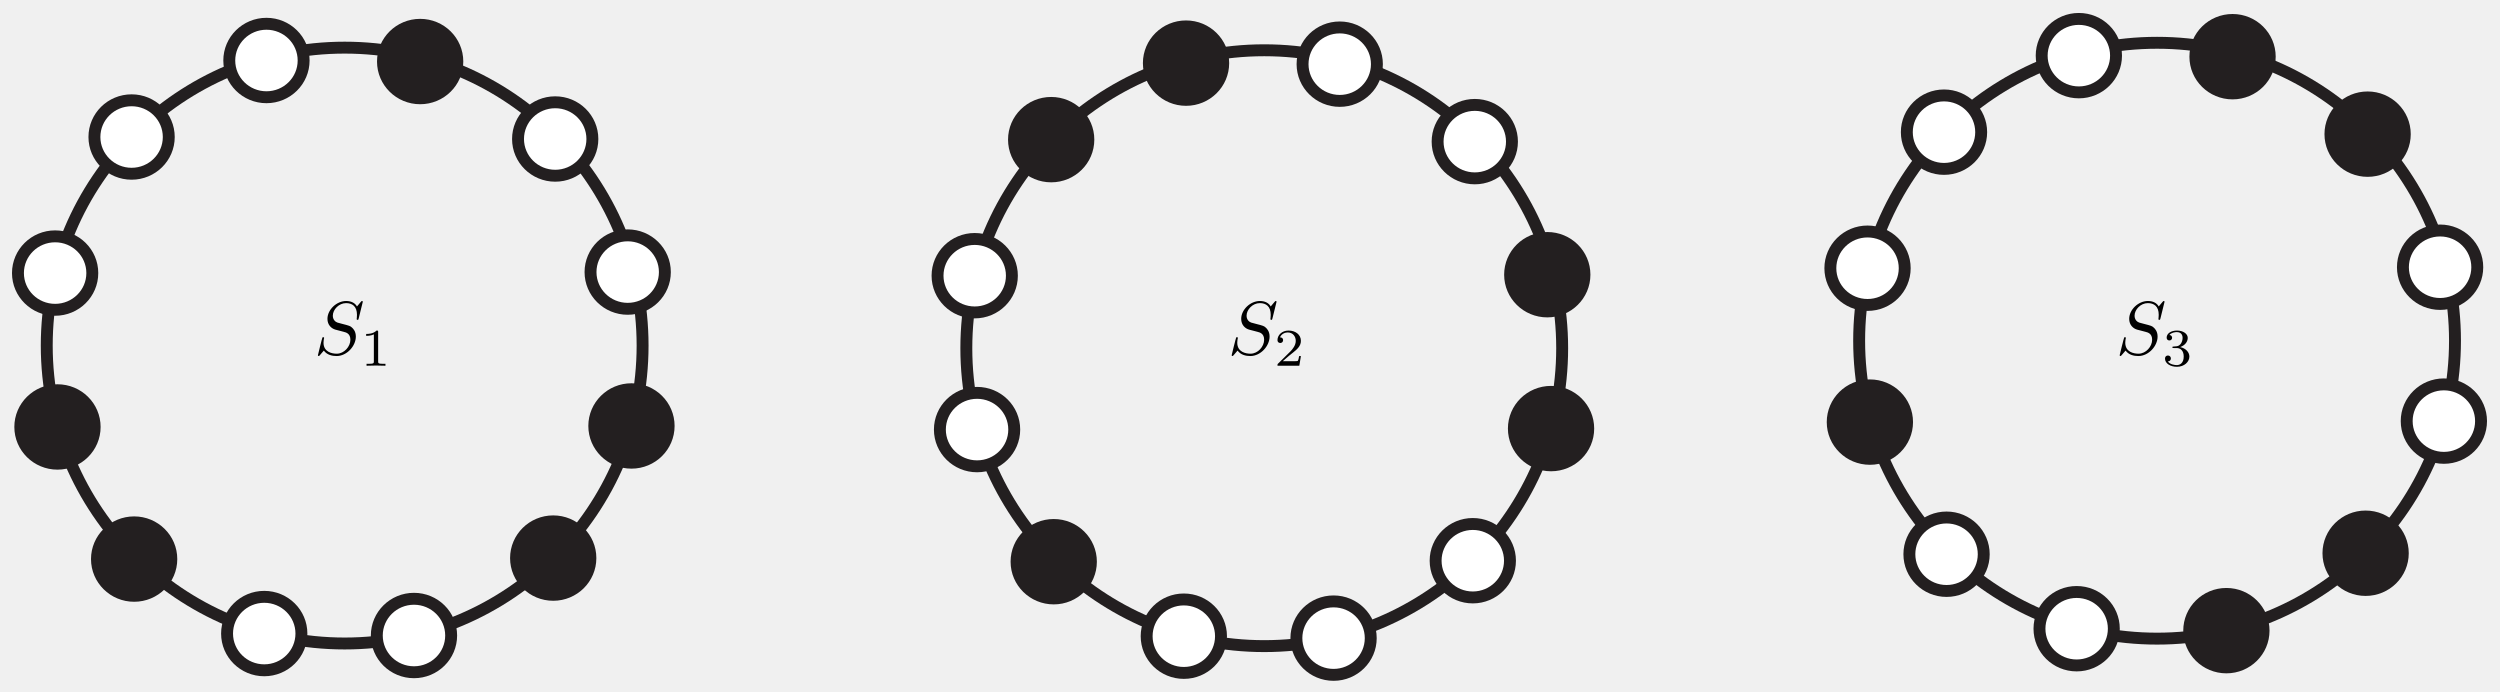
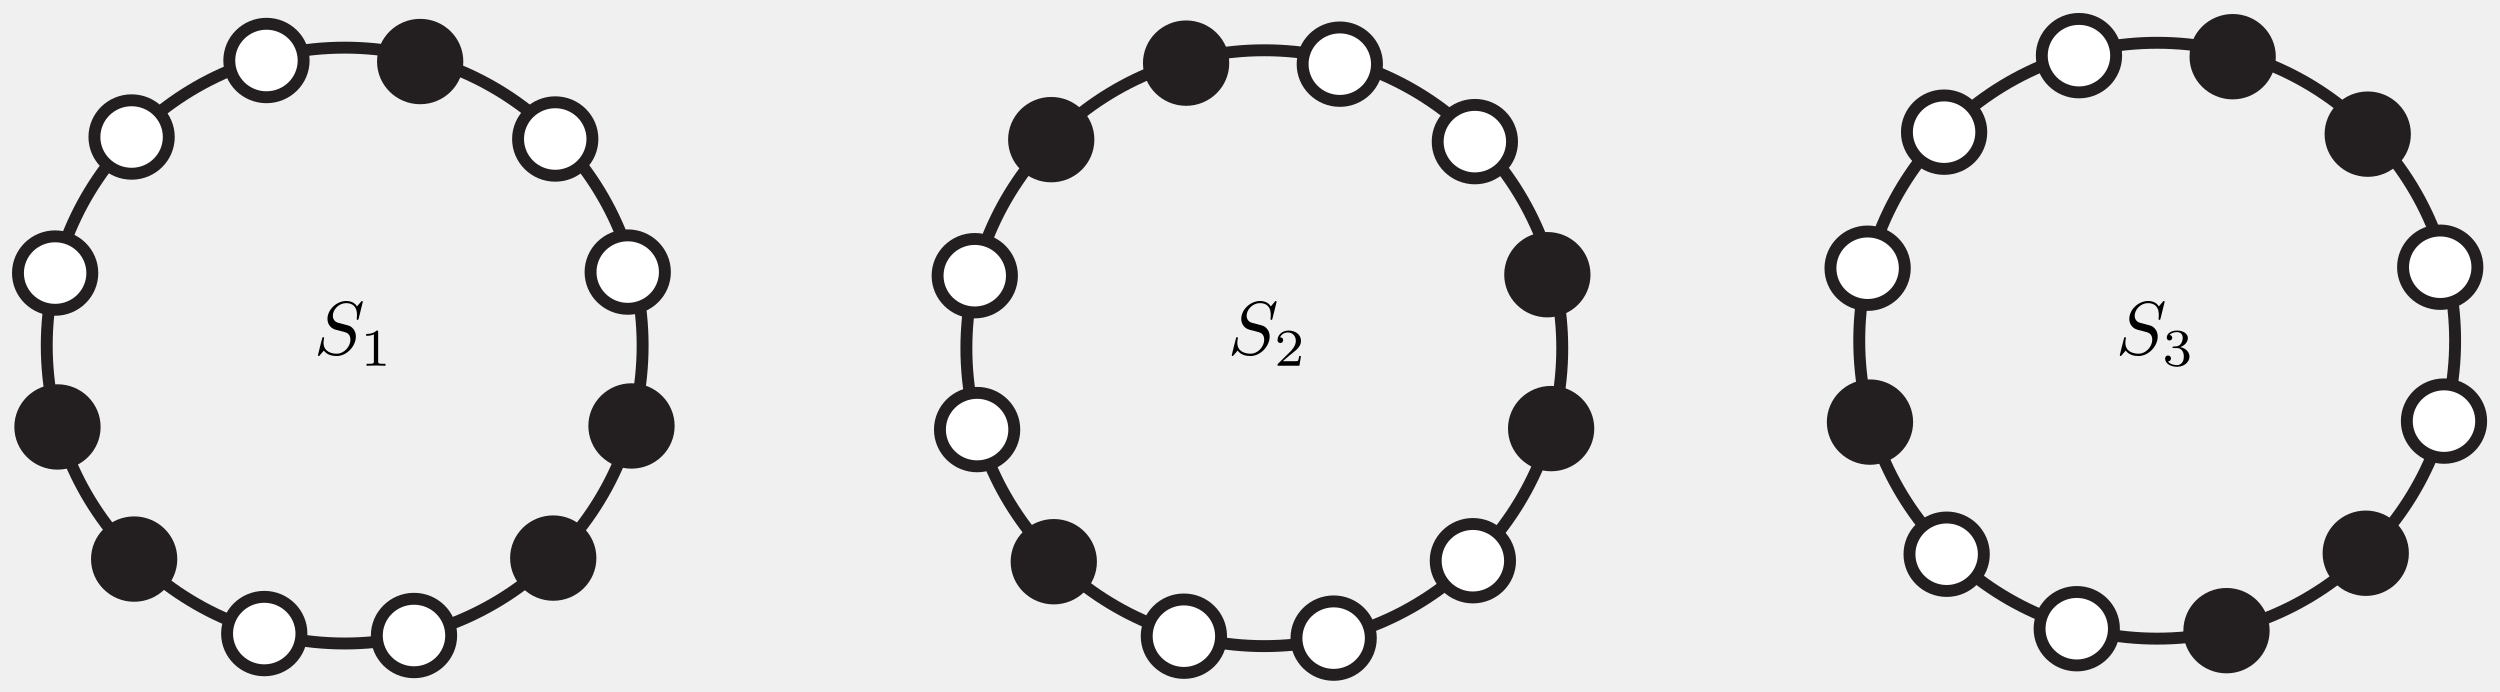
- <svg xmlns="http://www.w3.org/2000/svg" xmlns:xlink="http://www.w3.org/1999/xlink" version="1.1" width="329pt" height="91pt" viewBox="0 0 329 91">
+ <svg xmlns="http://www.w3.org/2000/svg" xmlns:xlink="http://www.w3.org/1999/xlink" version="1.1" width="329" height="91" viewBox="0 0 329 91">
  <defs>
    <clipPath id="clip_1">
-       <path transform="matrix(.78413,0,0,-.7841457,-6.102974,90.67111)" d="M0 0H432V115.2H0Z" />
+       <path transform="matrix(.7841692,0,0,-.7841457,-6.102829,90.67111)" d="M0 0H432V115.2H0Z" />
    </clipPath>
    <clipPath id="clip_2">
-       <path transform="matrix(.78413,0,0,-.7841457,-6.102974,90.67111)" d="M0 115.2H432V0H0Z" />
+       <path transform="matrix(.7841692,0,0,-.7841457,-6.102829,90.67111)" d="M0 115.2H432V0H0Z" />
    </clipPath>
    <path id="font_3_1" d="M.645 .695C.645 .698 .643 .705 .634 .705 .629 .705 .628 .704 .616 .69L.568 .633C.542 .68 .49 .705 .425 .705 .298 .705 .178 .59 .178 .469 .178 .388 .231 .342 .282 .327L.389 .299C.426 .29 .481 .275 .481 .193 .481 .103 .399 .009 .301 .009 .237 .009 .126 .031 .126 .155 .126 .179 .131 .203 .132 .209 .133 .213 .134 .214 .134 .216 .134 .226 .127 .227 .122 .227 .117 .227 .115 .226 .112 .223 .108 .219 .052-.009 .052-.012 .052-.018 .057-.022 .063-.022 .068-.022 .069-.021 .081-.007L.13 .05C.173-.008 .241-.022 .299-.022 .435-.022 .553 .111 .553 .235 .553 .304 .519 .338 .504 .352 .481 .375 .466 .379 .377 .402 .355 .408 .319 .418 .31 .42 .283 .429 .249 .458 .249 .511 .249 .592 .329 .677 .424 .677 .507 .677 .568 .634 .568 .522 .568 .49 .564 .472 .564 .466 .564 .465 .564 .456 .576 .456 .586 .456 .587 .459 .591 .476L.645 .695Z" />
    <path id="font_4_1" d="M.335 .636C.335 .663 .333 .664 .305 .664 .241 .601 .15 .6 .109 .6V.564C.133 .564 .199 .564 .254 .592V.082C.254 .049 .254 .036 .154 .036H.116V0C.134 .001 .257 .004 .294 .004 .325 .004 .451 .001 .473 0V.036H.435C.335 .036 .335 .049 .335 .082V.636Z" />
    <path id="font_4_2" d="M.505 .182H.471C.468 .16 .458 .101 .445 .091 .437 .085 .36 .085 .346 .085H.162C.267 .178 .302 .206 .362 .253 .436 .312 .505 .374 .505 .469 .505 .59 .399 .664 .271 .664 .147 .664 .063 .577 .063 .485 .063 .434 .106 .429 .116 .429 .14 .429 .169 .446 .169 .482 .169 .5 .162 .535 .11 .535 .141 .606 .209 .628 .256 .628 .356 .628 .408 .55 .408 .469 .408 .382 .346 .313 .314 .277L.073 .039C.063 .03 .063 .028 .063 0H.475L.505 .182Z" />
    <path id="font_4_3" d="M.273 .334C.351 .334 .407 .28 .407 .173 .407 .049 .335 .012 .277 .012 .237 .012 .149 .023 .107 .082 .154 .084 .165 .117 .165 .138 .165 .17 .141 .193 .11 .193 .082 .193 .054 .176 .054 .135 .054 .041 .158-.02 .279-.02 .418-.02 .514 .073 .514 .173 .514 .251 .45 .329 .34 .352 .445 .39 .483 .465 .483 .526 .483 .605 .392 .664 .281 .664 .17 .664 .085 .61 .085 .53 .085 .496 .107 .477 .137 .477 .168 .477 .188 .5 .188 .528 .188 .557 .168 .578 .137 .58 .172 .624 .241 .635 .278 .635 .323 .635 .386 .613 .386 .526 .386 .484 .372 .438 .346 .407 .313 .369 .285 .367 .235 .364 .21 .362 .208 .362 .203 .361 .201 .361 .193 .359 .193 .348 .193 .334 .202 .334 .219 .334H.273Z" />
  </defs>
  <g clip-path="url(#clip_1)">
-     <g id="layer_1" data-name="Edges">
-       <g id="layer_2" data-name="Vertices">
+     <g>
+       <g>
        <g clip-path="url(#clip_2)">
-           <path transform="matrix(.78413,0,0,-.7841457,84.56472,45.47664)" stroke-width="2" stroke-linecap="butt" stroke-miterlimit="4" stroke-linejoin="miter" fill="none" stroke="#231f20" d="M0 0C0-27.615-22.387-50-50-50-77.615-50-100-27.615-100 0-100 27.614-77.615 50-50 50-22.387 50 0 27.614 0 0Z" />
-           <path transform="matrix(.78413,0,0,-.7841457,59.37228,83.63294)" d="M0 0C0 3.404-2.793 6.164-6.238 6.164-9.686 6.164-12.479 3.404-12.479 0-12.479-3.402-9.686-6.164-6.238-6.164-2.793-6.164 0-3.402 0 0" fill="#ffffff" />
-           <path transform="matrix(.78413,0,0,-.7841457,59.37228,83.63294)" stroke-width="2" stroke-linecap="butt" stroke-miterlimit="4" stroke-linejoin="miter" fill="none" stroke="#231f20" d="M0 0C0 3.404-2.793 6.164-6.238 6.164-9.686 6.164-12.479 3.404-12.479 0-12.479-3.402-9.686-6.164-6.238-6.164-2.793-6.164 0-3.402 0 0Z" />
-           <path transform="matrix(.78413,0,0,-.7841457,77.69598,73.44438)" d="M0 0C0 3.404-2.793 6.164-6.238 6.164-9.686 6.164-12.479 3.404-12.479 0-12.479-3.402-9.686-6.164-6.238-6.164-2.793-6.164 0-3.402 0 0" fill="#231f20" />
-           <path transform="matrix(.78413,0,0,-.7841457,77.69598,73.44438)" stroke-width="2" stroke-linecap="butt" stroke-miterlimit="4" stroke-linejoin="miter" fill="none" stroke="#231f20" d="M0 0C0 3.404-2.793 6.164-6.238 6.164-9.686 6.164-12.479 3.404-12.479 0-12.479-3.402-9.686-6.164-6.238-6.164-2.793-6.164 0-3.402 0 0Z" />
-           <path transform="matrix(.78413,0,0,-.7841457,87.99302,56.0561)" d="M0 0C0 3.404-2.793 6.164-6.238 6.164-9.686 6.164-12.479 3.404-12.479 0-12.479-3.403-9.686-6.165-6.238-6.165-2.793-6.165 0-3.403 0 0" fill="#231f20" />
-           <path transform="matrix(.78413,0,0,-.7841457,87.99302,56.0561)" stroke-width="2" stroke-linecap="butt" stroke-miterlimit="4" stroke-linejoin="miter" fill="none" stroke="#231f20" d="M0 0C0 3.404-2.793 6.164-6.238 6.164-9.686 6.164-12.479 3.404-12.479 0-12.479-3.403-9.686-6.165-6.238-6.165-2.793-6.165 0-3.403 0 0Z" />
-           <path transform="matrix(.78413,0,0,-.7841457,87.49761,35.80578)" d="M0 0C0 3.404-2.793 6.164-6.238 6.164-9.686 6.164-12.479 3.404-12.479 0-12.479-3.402-9.686-6.164-6.238-6.164-2.793-6.164 0-3.402 0 0" fill="#ffffff" />
-           <path transform="matrix(.78413,0,0,-.7841457,87.49761,35.80578)" stroke-width="2" stroke-linecap="butt" stroke-miterlimit="4" stroke-linejoin="miter" fill="none" stroke="#231f20" d="M0 0C0 3.404-2.793 6.164-6.238 6.164-9.686 6.164-12.479 3.404-12.479 0-12.479-3.402-9.686-6.164-6.238-6.164-2.793-6.164 0-3.402 0 0Z" />
-           <path transform="matrix(.78413,0,0,-.7841457,77.9578,18.29305)" d="M0 0C0 3.404-2.793 6.164-6.238 6.164-9.686 6.164-12.479 3.404-12.479 0-12.479-3.402-9.686-6.164-6.238-6.164-2.793-6.164 0-3.402 0 0" fill="#ffffff" />
-           <path transform="matrix(.78413,0,0,-.7841457,77.9578,18.29305)" stroke-width="2" stroke-linecap="butt" stroke-miterlimit="4" stroke-linejoin="miter" fill="none" stroke="#231f20" d="M0 0C0 3.404-2.793 6.164-6.238 6.164-9.686 6.164-12.479 3.404-12.479 0-12.479-3.402-9.686-6.164-6.238-6.164-2.793-6.164 0-3.402 0 0Z" />
-           <path transform="matrix(.78413,0,0,-.7841457,22.21031,18.03155)" d="M0 0C0 3.404-2.793 6.164-6.238 6.164-9.686 6.164-12.479 3.404-12.479 0-12.479-3.402-9.686-6.164-6.238-6.164-2.793-6.164 0-3.402 0 0" fill="#ffffff" />
-           <path transform="matrix(.78413,0,0,-.7841457,22.21031,18.03155)" stroke-width="2" stroke-linecap="butt" stroke-miterlimit="4" stroke-linejoin="miter" fill="none" stroke="#231f20" d="M0 0C0 3.404-2.793 6.164-6.238 6.164-9.686 6.164-12.479 3.404-12.479 0-12.479-3.402-9.686-6.164-6.238-6.164-2.793-6.164 0-3.402 0 0Z" />
-           <path transform="matrix(.78413,0,0,-.7841457,39.95737,7.962097)" d="M0 0C0 3.404-2.793 6.164-6.238 6.164-9.686 6.164-12.479 3.404-12.479 0-12.479-3.403-9.686-6.165-6.238-6.165-2.793-6.165 0-3.403 0 0" fill="#ffffff" />
-           <path transform="matrix(.78413,0,0,-.7841457,39.95737,7.962097)" stroke-width="2" stroke-linecap="butt" stroke-miterlimit="4" stroke-linejoin="miter" fill="none" stroke="#231f20" d="M0 0C0 3.404-2.793 6.164-6.238 6.164-9.686 6.164-12.479 3.404-12.479 0-12.479-3.403-9.686-6.165-6.238-6.165-2.793-6.165 0-3.403 0 0Z" />
-           <path transform="matrix(.78413,0,0,-.7841457,12.14757,35.93633)" d="M0 0C0 3.404-2.793 6.164-6.238 6.164-9.686 6.164-12.479 3.404-12.479 0-12.479-3.402-9.686-6.164-6.238-6.164-2.793-6.164 0-3.402 0 0" fill="#ffffff" />
-           <path transform="matrix(.78413,0,0,-.7841457,12.14757,35.93633)" stroke-width="2" stroke-linecap="butt" stroke-miterlimit="4" stroke-linejoin="miter" fill="none" stroke="#231f20" d="M0 0C0 3.404-2.793 6.164-6.238 6.164-9.686 6.164-12.479 3.404-12.479 0-12.479-3.402-9.686-6.164-6.238-6.164-2.793-6.164 0-3.402 0 0Z" />
-           <path transform="matrix(.78413,0,0,-.7841457,22.54568,73.57533)" d="M0 0C0 3.404-2.793 6.164-6.238 6.164-9.686 6.164-12.479 3.404-12.479 0-12.479-3.402-9.686-6.164-6.238-6.164-2.793-6.164 0-3.402 0 0" fill="#231f20" />
-           <path transform="matrix(.78413,0,0,-.7841457,22.54568,73.57533)" stroke-width="2" stroke-linecap="butt" stroke-miterlimit="4" stroke-linejoin="miter" fill="none" stroke="#231f20" d="M0 0C0 3.404-2.793 6.164-6.238 6.164-9.686 6.164-12.479 3.404-12.479 0-12.479-3.402-9.686-6.164-6.238-6.164-2.793-6.164 0-3.402 0 0Z" />
-           <path transform="matrix(.78413,0,0,-.7841457,12.45621,56.18784)" d="M0 0C0 3.404-2.793 6.164-6.238 6.164-9.686 6.164-12.479 3.404-12.479 0-12.479-3.402-9.686-6.164-6.238-6.164-2.793-6.164 0-3.402 0 0" fill="#231f20" />
-           <path transform="matrix(.78413,0,0,-.7841457,12.45621,56.18784)" stroke-width="2" stroke-linecap="butt" stroke-miterlimit="4" stroke-linejoin="miter" fill="none" stroke="#231f20" d="M0 0C0 3.404-2.793 6.164-6.238 6.164-9.686 6.164-12.479 3.404-12.479 0-12.479-3.402-9.686-6.164-6.238-6.164-2.793-6.164 0-3.402 0 0Z" />
-           <path transform="matrix(.78413,0,0,-.7841457,60.18471,8.098846)" d="M0 0C0 3.404-2.793 6.164-6.238 6.164-9.686 6.164-12.479 3.404-12.479 0-12.479-3.402-9.686-6.164-6.238-6.164-2.793-6.164 0-3.402 0 0" fill="#231f20" />
-           <path transform="matrix(.78413,0,0,-.7841457,60.18471,8.098846)" stroke-width="2" stroke-linecap="butt" stroke-miterlimit="4" stroke-linejoin="miter" fill="none" stroke="#231f20" d="M0 0C0 3.404-2.793 6.164-6.238 6.164-9.686 6.164-12.479 3.404-12.479 0-12.479-3.402-9.686-6.164-6.238-6.164-2.793-6.164 0-3.402 0 0Z" />
-           <path transform="matrix(.78413,0,0,-.7841457,39.66638,83.37715)" d="M0 0C0 3.404-2.793 6.164-6.238 6.164-9.686 6.164-12.479 3.404-12.479 0-12.479-3.402-9.686-6.164-6.238-6.164-2.793-6.164 0-3.402 0 0" fill="#ffffff" />
-           <path transform="matrix(.78413,0,0,-.7841457,39.66638,83.37715)" stroke-width="2" stroke-linecap="butt" stroke-miterlimit="4" stroke-linejoin="miter" fill="none" stroke="#231f20" d="M0 0C0 3.404-2.793 6.164-6.238 6.164-9.686 6.164-12.479 3.404-12.479 0-12.479-3.402-9.686-6.164-6.238-6.164-2.793-6.164 0-3.402 0 0Z" />
-           <path transform="matrix(.78413,0,0,-.7841457,205.5814,45.82206)" stroke-width="2" stroke-linecap="butt" stroke-miterlimit="4" stroke-linejoin="miter" fill="none" stroke="#231f20" d="M0 0C0-27.615-22.387-50-50-50-77.614-50-99.999-27.615-99.999 0-99.999 27.614-77.614 50-50 50-22.387 50 0 27.614 0 0Z" />
-           <path transform="matrix(.78413,0,0,-.7841457,180.3898,83.97827)" d="M0 0C0 3.404-2.793 6.164-6.238 6.164-9.686 6.164-12.479 3.404-12.479 0-12.479-3.402-9.686-6.164-6.238-6.164-2.793-6.164 0-3.402 0 0" fill="#ffffff" />
-           <path transform="matrix(.78413,0,0,-.7841457,180.3898,83.97827)" stroke-width="2" stroke-linecap="butt" stroke-miterlimit="4" stroke-linejoin="miter" fill="none" stroke="#231f20" d="M0 0C0 3.404-2.793 6.164-6.238 6.164-9.686 6.164-12.479 3.404-12.479 0-12.479-3.402-9.686-6.164-6.238-6.164-2.793-6.164 0-3.402 0 0Z" />
-           <path transform="matrix(.78413,0,0,-.7841457,198.7127,73.78979)" d="M0 0C0 3.404-2.793 6.164-6.238 6.164-9.686 6.164-12.479 3.404-12.479 0-12.479-3.402-9.686-6.164-6.238-6.164-2.793-6.164 0-3.402 0 0" fill="#ffffff" />
-           <path transform="matrix(.78413,0,0,-.7841457,198.7127,73.78979)" stroke-width="2" stroke-linecap="butt" stroke-miterlimit="4" stroke-linejoin="miter" fill="none" stroke="#231f20" d="M0 0C0 3.404-2.793 6.164-6.238 6.164-9.686 6.164-12.479 3.404-12.479 0-12.479-3.402-9.686-6.164-6.238-6.164-2.793-6.164 0-3.402 0 0Z" />
-           <path transform="matrix(.78413,0,0,-.7841457,209.0106,56.40152)" d="M0 0C0 3.404-2.793 6.164-6.238 6.164-9.686 6.164-12.479 3.404-12.479 0-12.479-3.403-9.686-6.165-6.238-6.165-2.793-6.165 0-3.403 0 0" fill="#231f20" />
-           <path transform="matrix(.78413,0,0,-.7841457,209.0106,56.40152)" stroke-width="2" stroke-linecap="butt" stroke-miterlimit="4" stroke-linejoin="miter" fill="none" stroke="#231f20" d="M0 0C0 3.404-2.793 6.164-6.238 6.164-9.686 6.164-12.479 3.404-12.479 0-12.479-3.403-9.686-6.165-6.238-6.165-2.793-6.165 0-3.403 0 0Z" />
-           <path transform="matrix(.78413,0,0,-.7841457,208.5144,36.15119)" d="M0 0C0 3.404-2.793 6.164-6.238 6.164-9.686 6.164-12.479 3.404-12.479 0-12.479-3.402-9.686-6.164-6.238-6.164-2.793-6.164 0-3.402 0 0" fill="#231f20" />
-           <path transform="matrix(.78413,0,0,-.7841457,208.5144,36.15119)" stroke-width="2" stroke-linecap="butt" stroke-miterlimit="4" stroke-linejoin="miter" fill="none" stroke="#231f20" d="M0 0C0 3.404-2.793 6.164-6.238 6.164-9.686 6.164-12.479 3.404-12.479 0-12.479-3.402-9.686-6.164-6.238-6.164-2.793-6.164 0-3.402 0 0Z" />
-           <path transform="matrix(.78413,0,0,-.7841457,198.9746,18.63847)" d="M0 0C0 3.404-2.793 6.164-6.238 6.164-9.686 6.164-12.479 3.404-12.479 0-12.479-3.402-9.686-6.164-6.238-6.164-2.793-6.164 0-3.402 0 0" fill="#ffffff" />
-           <path transform="matrix(.78413,0,0,-.7841457,198.9746,18.63847)" stroke-width="2" stroke-linecap="butt" stroke-miterlimit="4" stroke-linejoin="miter" fill="none" stroke="#231f20" d="M0 0C0 3.404-2.793 6.164-6.238 6.164-9.686 6.164-12.479 3.404-12.479 0-12.479-3.402-9.686-6.164-6.238-6.164-2.793-6.164 0-3.402 0 0Z" />
-           <path transform="matrix(.78413,0,0,-.7841457,143.2278,18.37696)" d="M0 0C0 3.404-2.793 6.164-6.238 6.164-9.686 6.164-12.479 3.404-12.479 0-12.479-3.402-9.686-6.164-6.238-6.164-2.793-6.164 0-3.402 0 0" fill="#231f20" />
-           <path transform="matrix(.78413,0,0,-.7841457,143.2278,18.37696)" stroke-width="2" stroke-linecap="butt" stroke-miterlimit="4" stroke-linejoin="miter" fill="none" stroke="#231f20" d="M0 0C0 3.404-2.793 6.164-6.238 6.164-9.686 6.164-12.479 3.404-12.479 0-12.479-3.402-9.686-6.164-6.238-6.164-2.793-6.164 0-3.402 0 0Z" />
-           <path transform="matrix(.78413,0,0,-.7841457,160.9753,8.30751)" d="M0 0C0 3.404-2.793 6.164-6.239 6.164-9.686 6.164-12.479 3.404-12.479 0-12.479-3.403-9.686-6.165-6.239-6.165-2.793-6.165 0-3.403 0 0" fill="#231f20" />
-           <path transform="matrix(.78413,0,0,-.7841457,160.9753,8.30751)" stroke-width="2" stroke-linecap="butt" stroke-miterlimit="4" stroke-linejoin="miter" fill="none" stroke="#231f20" d="M0 0C0 3.404-2.793 6.164-6.239 6.164-9.686 6.164-12.479 3.404-12.479 0-12.479-3.403-9.686-6.165-6.239-6.165-2.793-6.165 0-3.403 0 0Z" />
-           <path transform="matrix(.78413,0,0,-.7841457,133.1651,36.28175)" d="M0 0C0 3.404-2.793 6.164-6.238 6.164-9.686 6.164-12.479 3.404-12.479 0-12.479-3.402-9.686-6.164-6.238-6.164-2.793-6.164 0-3.402 0 0" fill="#ffffff" />
-           <path transform="matrix(.78413,0,0,-.7841457,133.1651,36.28175)" stroke-width="2" stroke-linecap="butt" stroke-miterlimit="4" stroke-linejoin="miter" fill="none" stroke="#231f20" d="M0 0C0 3.404-2.793 6.164-6.238 6.164-9.686 6.164-12.479 3.404-12.479 0-12.479-3.402-9.686-6.164-6.238-6.164-2.793-6.164 0-3.402 0 0Z" />
-           <path transform="matrix(.78413,0,0,-.7841457,143.5632,73.92075)" d="M0 0C0 3.404-2.793 6.164-6.238 6.164-9.686 6.164-12.479 3.404-12.479 0-12.479-3.402-9.686-6.164-6.238-6.164-2.793-6.164 0-3.402 0 0" fill="#231f20" />
-           <path transform="matrix(.78413,0,0,-.7841457,143.5632,73.92075)" stroke-width="2" stroke-linecap="butt" stroke-miterlimit="4" stroke-linejoin="miter" fill="none" stroke="#231f20" d="M0 0C0 3.404-2.793 6.164-6.238 6.164-9.686 6.164-12.479 3.404-12.479 0-12.479-3.402-9.686-6.164-6.238-6.164-2.793-6.164 0-3.402 0 0Z" />
-           <path transform="matrix(.78413,0,0,-.7841457,133.4737,56.53318)" d="M0 0C0 3.404-2.793 6.164-6.238 6.164-9.686 6.164-12.479 3.404-12.479 0-12.479-3.402-9.686-6.164-6.238-6.164-2.793-6.164 0-3.402 0 0" fill="#ffffff" />
-           <path transform="matrix(.78413,0,0,-.7841457,133.4737,56.53318)" stroke-width="2" stroke-linecap="butt" stroke-miterlimit="4" stroke-linejoin="miter" fill="none" stroke="#231f20" d="M0 0C0 3.404-2.793 6.164-6.238 6.164-9.686 6.164-12.479 3.404-12.479 0-12.479-3.402-9.686-6.164-6.238-6.164-2.793-6.164 0-3.402 0 0Z" />
-           <path transform="matrix(.78413,0,0,-.7841457,181.2014,8.444183)" d="M0 0C0 3.404-2.793 6.164-6.238 6.164-9.686 6.164-12.479 3.404-12.479 0-12.479-3.402-9.686-6.164-6.238-6.164-2.793-6.164 0-3.402 0 0" fill="#ffffff" />
-           <path transform="matrix(.78413,0,0,-.7841457,181.2014,8.444183)" stroke-width="2" stroke-linecap="butt" stroke-miterlimit="4" stroke-linejoin="miter" fill="none" stroke="#231f20" d="M0 0C0 3.404-2.793 6.164-6.238 6.164-9.686 6.164-12.479 3.404-12.479 0-12.479-3.402-9.686-6.164-6.238-6.164-2.793-6.164 0-3.402 0 0Z" />
-           <path transform="matrix(.78413,0,0,-.7841457,160.6843,83.72257)" d="M0 0C0 3.404-2.793 6.164-6.239 6.164-9.686 6.164-12.479 3.404-12.479 0-12.479-3.402-9.686-6.164-6.239-6.164-2.793-6.164 0-3.402 0 0" fill="#ffffff" />
-           <path transform="matrix(.78413,0,0,-.7841457,160.6843,83.72257)" stroke-width="2" stroke-linecap="butt" stroke-miterlimit="4" stroke-linejoin="miter" fill="none" stroke="#231f20" d="M0 0C0 3.404-2.793 6.164-6.239 6.164-9.686 6.164-12.479 3.404-12.479 0-12.479-3.402-9.686-6.164-6.239-6.164-2.793-6.164 0-3.402 0 0Z" />
-           <path transform="matrix(.78413,0,0,-.7841457,323.0769,44.83804)" stroke-width="2" stroke-linecap="butt" stroke-miterlimit="4" stroke-linejoin="miter" fill="none" stroke="#231f20" d="M0 0C0-27.615-22.387-50-50-50-77.615-50-100-27.615-100 0-100 27.614-77.615 50-50 50-22.387 50 0 27.614 0 0Z" />
-           <path transform="matrix(.78413,0,0,-.7841457,297.8853,82.99432)" d="M0 0C0 3.404-2.793 6.164-6.238 6.164-9.686 6.164-12.479 3.404-12.479 0-12.479-3.402-9.686-6.164-6.238-6.164-2.793-6.164 0-3.402 0 0" fill="#231f20" />
-           <path transform="matrix(.78413,0,0,-.7841457,297.8853,82.99432)" stroke-width="2" stroke-linecap="butt" stroke-miterlimit="4" stroke-linejoin="miter" fill="none" stroke="#231f20" d="M0 0C0 3.404-2.793 6.164-6.238 6.164-9.686 6.164-12.479 3.404-12.479 0-12.479-3.402-9.686-6.164-6.238-6.164-2.793-6.164 0-3.402 0 0Z" />
-           <path transform="matrix(.78413,0,0,-.7841457,316.2082,72.80576)" d="M0 0C0 3.404-2.793 6.164-6.238 6.164-9.686 6.164-12.479 3.404-12.479 0-12.479-3.402-9.686-6.164-6.238-6.164-2.793-6.164 0-3.402 0 0" fill="#231f20" />
-           <path transform="matrix(.78413,0,0,-.7841457,316.2082,72.80576)" stroke-width="2" stroke-linecap="butt" stroke-miterlimit="4" stroke-linejoin="miter" fill="none" stroke="#231f20" d="M0 0C0 3.404-2.793 6.164-6.238 6.164-9.686 6.164-12.479 3.404-12.479 0-12.479-3.402-9.686-6.164-6.238-6.164-2.793-6.164 0-3.402 0 0Z" />
-           <path transform="matrix(.78413,0,0,-.7841457,326.506,55.41749)" d="M0 0C0 3.404-2.793 6.164-6.238 6.164-9.686 6.164-12.479 3.404-12.479 0-12.479-3.403-9.686-6.165-6.238-6.165-2.793-6.165 0-3.403 0 0" fill="#ffffff" />
-           <path transform="matrix(.78413,0,0,-.7841457,326.506,55.41749)" stroke-width="2" stroke-linecap="butt" stroke-miterlimit="4" stroke-linejoin="miter" fill="none" stroke="#231f20" d="M0 0C0 3.404-2.793 6.164-6.238 6.164-9.686 6.164-12.479 3.404-12.479 0-12.479-3.403-9.686-6.165-6.238-6.165-2.793-6.165 0-3.403 0 0Z" />
-           <path transform="matrix(.78413,0,0,-.7841457,326.0098,35.16717)" d="M0 0C0 3.404-2.793 6.164-6.238 6.164-9.686 6.164-12.479 3.404-12.479 0-12.479-3.402-9.686-6.164-6.238-6.164-2.793-6.164 0-3.402 0 0" fill="#ffffff" />
-           <path transform="matrix(.78413,0,0,-.7841457,326.0098,35.16717)" stroke-width="2" stroke-linecap="butt" stroke-miterlimit="4" stroke-linejoin="miter" fill="none" stroke="#231f20" d="M0 0C0 3.404-2.793 6.164-6.238 6.164-9.686 6.164-12.479 3.404-12.479 0-12.479-3.402-9.686-6.164-6.238-6.164-2.793-6.164 0-3.402 0 0Z" />
-           <path transform="matrix(.78413,0,0,-.7841457,316.4701,17.65445)" d="M0 0C0 3.404-2.793 6.164-6.238 6.164-9.686 6.164-12.479 3.404-12.479 0-12.479-3.402-9.686-6.164-6.238-6.164-2.793-6.164 0-3.402 0 0" fill="#231f20" />
-           <path transform="matrix(.78413,0,0,-.7841457,316.4701,17.65445)" stroke-width="2" stroke-linecap="butt" stroke-miterlimit="4" stroke-linejoin="miter" fill="none" stroke="#231f20" d="M0 0C0 3.404-2.793 6.164-6.238 6.164-9.686 6.164-12.479 3.404-12.479 0-12.479-3.402-9.686-6.164-6.238-6.164-2.793-6.164 0-3.402 0 0Z" />
-           <path transform="matrix(.78413,0,0,-.7841457,260.7233,17.39294)" d="M0 0C0 3.404-2.793 6.164-6.238 6.164-9.686 6.164-12.479 3.404-12.479 0-12.479-3.402-9.686-6.164-6.238-6.164-2.793-6.164 0-3.402 0 0" fill="#ffffff" />
-           <path transform="matrix(.78413,0,0,-.7841457,260.7233,17.39294)" stroke-width="2" stroke-linecap="butt" stroke-miterlimit="4" stroke-linejoin="miter" fill="none" stroke="#231f20" d="M0 0C0 3.404-2.793 6.164-6.238 6.164-9.686 6.164-12.479 3.404-12.479 0-12.479-3.402-9.686-6.164-6.238-6.164-2.793-6.164 0-3.402 0 0Z" />
-           <path transform="matrix(.78413,0,0,-.7841457,278.4703,7.323486)" d="M0 0C0 3.404-2.793 6.164-6.238 6.164-9.686 6.164-12.479 3.404-12.479 0-12.479-3.403-9.686-6.165-6.238-6.165-2.793-6.165 0-3.403 0 0" fill="#ffffff" />
-           <path transform="matrix(.78413,0,0,-.7841457,278.4703,7.323486)" stroke-width="2" stroke-linecap="butt" stroke-miterlimit="4" stroke-linejoin="miter" fill="none" stroke="#231f20" d="M0 0C0 3.404-2.793 6.164-6.238 6.164-9.686 6.164-12.479 3.404-12.479 0-12.479-3.403-9.686-6.165-6.238-6.165-2.793-6.165 0-3.403 0 0Z" />
-           <path transform="matrix(.78413,0,0,-.7841457,250.6598,35.29772)" d="M0 0C0 3.404-2.793 6.164-6.238 6.164-9.686 6.164-12.479 3.404-12.479 0-12.479-3.402-9.686-6.164-6.238-6.164-2.793-6.164 0-3.402 0 0" fill="#ffffff" />
-           <path transform="matrix(.78413,0,0,-.7841457,250.6598,35.29772)" stroke-width="2" stroke-linecap="butt" stroke-miterlimit="4" stroke-linejoin="miter" fill="none" stroke="#231f20" d="M0 0C0 3.404-2.793 6.164-6.238 6.164-9.686 6.164-12.479 3.404-12.479 0-12.479-3.402-9.686-6.164-6.238-6.164-2.793-6.164 0-3.402 0 0Z" />
-           <path transform="matrix(.78413,0,0,-.7841457,261.0587,72.93672)" d="M0 0C0 3.404-2.793 6.164-6.238 6.164-9.686 6.164-12.479 3.404-12.479 0-12.479-3.402-9.686-6.164-6.238-6.164-2.793-6.164 0-3.402 0 0" fill="#ffffff" />
-           <path transform="matrix(.78413,0,0,-.7841457,261.0587,72.93672)" stroke-width="2" stroke-linecap="butt" stroke-miterlimit="4" stroke-linejoin="miter" fill="none" stroke="#231f20" d="M0 0C0 3.404-2.793 6.164-6.238 6.164-9.686 6.164-12.479 3.404-12.479 0-12.479-3.402-9.686-6.164-6.238-6.164-2.793-6.164 0-3.402 0 0Z" />
-           <path transform="matrix(.78413,0,0,-.7841457,250.9692,55.54923)" d="M0 0C0 3.404-2.793 6.164-6.238 6.164-9.686 6.164-12.479 3.404-12.479 0-12.479-3.402-9.686-6.164-6.238-6.164-2.793-6.164 0-3.402 0 0" fill="#231f20" />
-           <path transform="matrix(.78413,0,0,-.7841457,250.9692,55.54923)" stroke-width="2" stroke-linecap="butt" stroke-miterlimit="4" stroke-linejoin="miter" fill="none" stroke="#231f20" d="M0 0C0 3.404-2.793 6.164-6.238 6.164-9.686 6.164-12.479 3.404-12.479 0-12.479-3.402-9.686-6.164-6.238-6.164-2.793-6.164 0-3.402 0 0Z" />
-           <path transform="matrix(.78413,0,0,-.7841457,298.6969,7.460167)" d="M0 0C0 3.404-2.793 6.164-6.238 6.164-9.686 6.164-12.479 3.404-12.479 0-12.479-3.402-9.686-6.164-6.238-6.164-2.793-6.164 0-3.402 0 0" fill="#231f20" />
-           <path transform="matrix(.78413,0,0,-.7841457,298.6969,7.460167)" stroke-width="2" stroke-linecap="butt" stroke-miterlimit="4" stroke-linejoin="miter" fill="none" stroke="#231f20" d="M0 0C0 3.404-2.793 6.164-6.238 6.164-9.686 6.164-12.479 3.404-12.479 0-12.479-3.402-9.686-6.164-6.238-6.164-2.793-6.164 0-3.402 0 0Z" />
-           <path transform="matrix(.78413,0,0,-.7841457,278.1794,82.73854)" d="M0 0C0 3.404-2.793 6.164-6.238 6.164-9.686 6.164-12.479 3.404-12.479 0-12.479-3.402-9.686-6.164-6.238-6.164-2.793-6.164 0-3.402 0 0" fill="#ffffff" />
-           <path transform="matrix(.78413,0,0,-.7841457,278.1794,82.73854)" stroke-width="2" stroke-linecap="butt" stroke-miterlimit="4" stroke-linejoin="miter" fill="none" stroke="#231f20" d="M0 0C0 3.404-2.793 6.164-6.238 6.164-9.686 6.164-12.479 3.404-12.479 0-12.479-3.402-9.686-6.164-6.238-6.164-2.793-6.164 0-3.402 0 0Z" />
+           <path transform="matrix(.7841692,0,0,-.7841457,84.5694,45.47664)" stroke-width="2" stroke-linecap="butt" stroke-miterlimit="4" stroke-linejoin="miter" fill="none" stroke="#231f20" d="M0 0C0-27.615-22.387-50-50-50-77.615-50-100-27.615-100 0-100 27.614-77.615 50-50 50-22.387 50 0 27.614 0 0Z" />
+           <path transform="matrix(.7841692,0,0,-.7841457,59.37569,83.63294)" d="M0 0C0 3.404-2.793 6.164-6.238 6.164-9.686 6.164-12.479 3.404-12.479 0-12.479-3.402-9.686-6.164-6.238-6.164-2.793-6.164 0-3.402 0 0" fill="#ffffff" />
+           <path transform="matrix(.7841692,0,0,-.7841457,59.37569,83.63294)" stroke-width="2" stroke-linecap="butt" stroke-miterlimit="4" stroke-linejoin="miter" fill="none" stroke="#231f20" d="M0 0C0 3.404-2.793 6.164-6.238 6.164-9.686 6.164-12.479 3.404-12.479 0-12.479-3.402-9.686-6.164-6.238-6.164-2.793-6.164 0-3.402 0 0Z" />
+           <path transform="matrix(.7841692,0,0,-.7841457,77.7003,73.44438)" d="M0 0C0 3.404-2.793 6.164-6.238 6.164-9.686 6.164-12.479 3.404-12.479 0-12.479-3.402-9.686-6.164-6.238-6.164-2.793-6.164 0-3.402 0 0" fill="#231f20" />
+           <path transform="matrix(.7841692,0,0,-.7841457,77.7003,73.44438)" stroke-width="2" stroke-linecap="butt" stroke-miterlimit="4" stroke-linejoin="miter" fill="none" stroke="#231f20" d="M0 0C0 3.404-2.793 6.164-6.238 6.164-9.686 6.164-12.479 3.404-12.479 0-12.479-3.402-9.686-6.164-6.238-6.164-2.793-6.164 0-3.402 0 0Z" />
+           <path transform="matrix(.7841692,0,0,-.7841457,87.99786,56.0561)" d="M0 0C0 3.404-2.793 6.164-6.238 6.164-9.686 6.164-12.479 3.404-12.479 0-12.479-3.403-9.686-6.165-6.238-6.165-2.793-6.165 0-3.403 0 0" fill="#231f20" />
+           <path transform="matrix(.7841692,0,0,-.7841457,87.99786,56.0561)" stroke-width="2" stroke-linecap="butt" stroke-miterlimit="4" stroke-linejoin="miter" fill="none" stroke="#231f20" d="M0 0C0 3.404-2.793 6.164-6.238 6.164-9.686 6.164-12.479 3.404-12.479 0-12.479-3.403-9.686-6.165-6.238-6.165-2.793-6.165 0-3.403 0 0Z" />
+           <path transform="matrix(.7841692,0,0,-.7841457,87.50242,35.80578)" d="M0 0C0 3.404-2.793 6.164-6.238 6.164-9.686 6.164-12.479 3.404-12.479 0-12.479-3.402-9.686-6.164-6.238-6.164-2.793-6.164 0-3.402 0 0" fill="#ffffff" />
+           <path transform="matrix(.7841692,0,0,-.7841457,87.50242,35.80578)" stroke-width="2" stroke-linecap="butt" stroke-miterlimit="4" stroke-linejoin="miter" fill="none" stroke="#231f20" d="M0 0C0 3.404-2.793 6.164-6.238 6.164-9.686 6.164-12.479 3.404-12.479 0-12.479-3.402-9.686-6.164-6.238-6.164-2.793-6.164 0-3.402 0 0Z" />
+           <path transform="matrix(.7841692,0,0,-.7841457,77.96214,18.29305)" d="M0 0C0 3.404-2.793 6.164-6.238 6.164-9.686 6.164-12.479 3.404-12.479 0-12.479-3.402-9.686-6.164-6.238-6.164-2.793-6.164 0-3.402 0 0" fill="#ffffff" />
+           <path transform="matrix(.7841692,0,0,-.7841457,77.96214,18.29305)" stroke-width="2" stroke-linecap="butt" stroke-miterlimit="4" stroke-linejoin="miter" fill="none" stroke="#231f20" d="M0 0C0 3.404-2.793 6.164-6.238 6.164-9.686 6.164-12.479 3.404-12.479 0-12.479-3.402-9.686-6.164-6.238-6.164-2.793-6.164 0-3.402 0 0Z" />
+           <path transform="matrix(.7841692,0,0,-.7841457,22.21187,18.03155)" d="M0 0C0 3.404-2.793 6.164-6.238 6.164-9.686 6.164-12.479 3.404-12.479 0-12.479-3.402-9.686-6.164-6.238-6.164-2.793-6.164 0-3.402 0 0" fill="#ffffff" />
+           <path transform="matrix(.7841692,0,0,-.7841457,22.21187,18.03155)" stroke-width="2" stroke-linecap="butt" stroke-miterlimit="4" stroke-linejoin="miter" fill="none" stroke="#231f20" d="M0 0C0 3.404-2.793 6.164-6.238 6.164-9.686 6.164-12.479 3.404-12.479 0-12.479-3.402-9.686-6.164-6.238-6.164-2.793-6.164 0-3.402 0 0Z" />
+           <path transform="matrix(.7841692,0,0,-.7841457,39.95982,7.962097)" d="M0 0C0 3.404-2.793 6.164-6.238 6.164-9.686 6.164-12.479 3.404-12.479 0-12.479-3.403-9.686-6.165-6.238-6.165-2.793-6.165 0-3.403 0 0" fill="#ffffff" />
+           <path transform="matrix(.7841692,0,0,-.7841457,39.95982,7.962097)" stroke-width="2" stroke-linecap="butt" stroke-miterlimit="4" stroke-linejoin="miter" fill="none" stroke="#231f20" d="M0 0C0 3.404-2.793 6.164-6.238 6.164-9.686 6.164-12.479 3.404-12.479 0-12.479-3.403-9.686-6.165-6.238-6.165-2.793-6.165 0-3.403 0 0Z" />
+           <path transform="matrix(.7841692,0,0,-.7841457,12.14863,35.93633)" d="M0 0C0 3.404-2.793 6.164-6.238 6.164-9.686 6.164-12.479 3.404-12.479 0-12.479-3.402-9.686-6.164-6.238-6.164-2.793-6.164 0-3.402 0 0" fill="#ffffff" />
+           <path transform="matrix(.7841692,0,0,-.7841457,12.14863,35.93633)" stroke-width="2" stroke-linecap="butt" stroke-miterlimit="4" stroke-linejoin="miter" fill="none" stroke="#231f20" d="M0 0C0 3.404-2.793 6.164-6.238 6.164-9.686 6.164-12.479 3.404-12.479 0-12.479-3.402-9.686-6.164-6.238-6.164-2.793-6.164 0-3.402 0 0Z" />
+           <path transform="matrix(.7841692,0,0,-.7841457,22.54726,73.57533)" d="M0 0C0 3.404-2.793 6.164-6.238 6.164-9.686 6.164-12.479 3.404-12.479 0-12.479-3.402-9.686-6.164-6.238-6.164-2.793-6.164 0-3.402 0 0" fill="#231f20" />
+           <path transform="matrix(.7841692,0,0,-.7841457,22.54726,73.57533)" stroke-width="2" stroke-linecap="butt" stroke-miterlimit="4" stroke-linejoin="miter" fill="none" stroke="#231f20" d="M0 0C0 3.404-2.793 6.164-6.238 6.164-9.686 6.164-12.479 3.404-12.479 0-12.479-3.402-9.686-6.164-6.238-6.164-2.793-6.164 0-3.402 0 0Z" />
+           <path transform="matrix(.7841692,0,0,-.7841457,12.45728,56.18784)" d="M0 0C0 3.404-2.793 6.164-6.238 6.164-9.686 6.164-12.479 3.404-12.479 0-12.479-3.402-9.686-6.164-6.238-6.164-2.793-6.164 0-3.402 0 0" fill="#231f20" />
+           <path transform="matrix(.7841692,0,0,-.7841457,12.45728,56.18784)" stroke-width="2" stroke-linecap="butt" stroke-miterlimit="4" stroke-linejoin="miter" fill="none" stroke="#231f20" d="M0 0C0 3.404-2.793 6.164-6.238 6.164-9.686 6.164-12.479 3.404-12.479 0-12.479-3.402-9.686-6.164-6.238-6.164-2.793-6.164 0-3.402 0 0Z" />
+           <path transform="matrix(.7841692,0,0,-.7841457,60.18816,8.098846)" d="M0 0C0 3.404-2.793 6.164-6.238 6.164-9.686 6.164-12.479 3.404-12.479 0-12.479-3.402-9.686-6.164-6.238-6.164-2.793-6.164 0-3.402 0 0" fill="#231f20" />
+           <path transform="matrix(.7841692,0,0,-.7841457,60.18816,8.098846)" stroke-width="2" stroke-linecap="butt" stroke-miterlimit="4" stroke-linejoin="miter" fill="none" stroke="#231f20" d="M0 0C0 3.404-2.793 6.164-6.238 6.164-9.686 6.164-12.479 3.404-12.479 0-12.479-3.402-9.686-6.164-6.238-6.164-2.793-6.164 0-3.402 0 0Z" />
+           <path transform="matrix(.7841692,0,0,-.7841457,39.66881,83.37715)" d="M0 0C0 3.404-2.793 6.164-6.238 6.164-9.686 6.164-12.479 3.404-12.479 0-12.479-3.402-9.686-6.164-6.238-6.164-2.793-6.164 0-3.402 0 0" fill="#ffffff" />
+           <path transform="matrix(.7841692,0,0,-.7841457,39.66881,83.37715)" stroke-width="2" stroke-linecap="butt" stroke-miterlimit="4" stroke-linejoin="miter" fill="none" stroke="#231f20" d="M0 0C0 3.404-2.793 6.164-6.238 6.164-9.686 6.164-12.479 3.404-12.479 0-12.479-3.402-9.686-6.164-6.238-6.164-2.793-6.164 0-3.402 0 0Z" />
+           <path transform="matrix(.7841692,0,0,-.7841457,205.5922,45.82206)" stroke-width="2" stroke-linecap="butt" stroke-miterlimit="4" stroke-linejoin="miter" fill="none" stroke="#231f20" d="M0 0C0-27.615-22.387-50-50-50-77.614-50-99.999-27.615-99.999 0-99.999 27.614-77.614 50-50 50-22.387 50 0 27.614 0 0Z" />
+           <path transform="matrix(.7841692,0,0,-.7841457,180.3992,83.97827)" d="M0 0C0 3.404-2.793 6.164-6.238 6.164-9.686 6.164-12.479 3.404-12.479 0-12.479-3.402-9.686-6.164-6.238-6.164-2.793-6.164 0-3.402 0 0" fill="#ffffff" />
+           <path transform="matrix(.7841692,0,0,-.7841457,180.3992,83.97827)" stroke-width="2" stroke-linecap="butt" stroke-miterlimit="4" stroke-linejoin="miter" fill="none" stroke="#231f20" d="M0 0C0 3.404-2.793 6.164-6.238 6.164-9.686 6.164-12.479 3.404-12.479 0-12.479-3.402-9.686-6.164-6.238-6.164-2.793-6.164 0-3.402 0 0Z" />
+           <path transform="matrix(.7841692,0,0,-.7841457,198.7231,73.78979)" d="M0 0C0 3.404-2.793 6.164-6.238 6.164-9.686 6.164-12.479 3.404-12.479 0-12.479-3.402-9.686-6.164-6.238-6.164-2.793-6.164 0-3.402 0 0" fill="#ffffff" />
+           <path transform="matrix(.7841692,0,0,-.7841457,198.7231,73.78979)" stroke-width="2" stroke-linecap="butt" stroke-miterlimit="4" stroke-linejoin="miter" fill="none" stroke="#231f20" d="M0 0C0 3.404-2.793 6.164-6.238 6.164-9.686 6.164-12.479 3.404-12.479 0-12.479-3.402-9.686-6.164-6.238-6.164-2.793-6.164 0-3.402 0 0Z" />
+           <path transform="matrix(.7841692,0,0,-.7841457,209.0214,56.40152)" d="M0 0C0 3.404-2.793 6.164-6.238 6.164-9.686 6.164-12.479 3.404-12.479 0-12.479-3.403-9.686-6.165-6.238-6.165-2.793-6.165 0-3.403 0 0" fill="#231f20" />
+           <path transform="matrix(.7841692,0,0,-.7841457,209.0214,56.40152)" stroke-width="2" stroke-linecap="butt" stroke-miterlimit="4" stroke-linejoin="miter" fill="none" stroke="#231f20" d="M0 0C0 3.404-2.793 6.164-6.238 6.164-9.686 6.164-12.479 3.404-12.479 0-12.479-3.403-9.686-6.165-6.238-6.165-2.793-6.165 0-3.403 0 0Z" />
+           <path transform="matrix(.7841692,0,0,-.7841457,208.5252,36.15119)" d="M0 0C0 3.404-2.793 6.164-6.238 6.164-9.686 6.164-12.479 3.404-12.479 0-12.479-3.402-9.686-6.164-6.238-6.164-2.793-6.164 0-3.402 0 0" fill="#231f20" />
+           <path transform="matrix(.7841692,0,0,-.7841457,208.5252,36.15119)" stroke-width="2" stroke-linecap="butt" stroke-miterlimit="4" stroke-linejoin="miter" fill="none" stroke="#231f20" d="M0 0C0 3.404-2.793 6.164-6.238 6.164-9.686 6.164-12.479 3.404-12.479 0-12.479-3.402-9.686-6.164-6.238-6.164-2.793-6.164 0-3.402 0 0Z" />
+           <path transform="matrix(.7841692,0,0,-.7841457,198.985,18.63847)" d="M0 0C0 3.404-2.793 6.164-6.238 6.164-9.686 6.164-12.479 3.404-12.479 0-12.479-3.402-9.686-6.164-6.238-6.164-2.793-6.164 0-3.402 0 0" fill="#ffffff" />
+           <path transform="matrix(.7841692,0,0,-.7841457,198.985,18.63847)" stroke-width="2" stroke-linecap="butt" stroke-miterlimit="4" stroke-linejoin="miter" fill="none" stroke="#231f20" d="M0 0C0 3.404-2.793 6.164-6.238 6.164-9.686 6.164-12.479 3.404-12.479 0-12.479-3.402-9.686-6.164-6.238-6.164-2.793-6.164 0-3.402 0 0Z" />
+           <path transform="matrix(.7841692,0,0,-.7841457,143.2354,18.37696)" d="M0 0C0 3.404-2.793 6.164-6.238 6.164-9.686 6.164-12.479 3.404-12.479 0-12.479-3.402-9.686-6.164-6.238-6.164-2.793-6.164 0-3.402 0 0" fill="#231f20" />
+           <path transform="matrix(.7841692,0,0,-.7841457,143.2354,18.37696)" stroke-width="2" stroke-linecap="butt" stroke-miterlimit="4" stroke-linejoin="miter" fill="none" stroke="#231f20" d="M0 0C0 3.404-2.793 6.164-6.238 6.164-9.686 6.164-12.479 3.404-12.479 0-12.479-3.402-9.686-6.164-6.238-6.164-2.793-6.164 0-3.402 0 0Z" />
+           <path transform="matrix(.7841692,0,0,-.7841457,160.9838,8.30751)" d="M0 0C0 3.404-2.793 6.164-6.239 6.164-9.686 6.164-12.479 3.404-12.479 0-12.479-3.403-9.686-6.165-6.239-6.165-2.793-6.165 0-3.403 0 0" fill="#231f20" />
+           <path transform="matrix(.7841692,0,0,-.7841457,160.9838,8.30751)" stroke-width="2" stroke-linecap="butt" stroke-miterlimit="4" stroke-linejoin="miter" fill="none" stroke="#231f20" d="M0 0C0 3.404-2.793 6.164-6.239 6.164-9.686 6.164-12.479 3.404-12.479 0-12.479-3.403-9.686-6.165-6.239-6.165-2.793-6.165 0-3.403 0 0Z" />
+           <path transform="matrix(.7841692,0,0,-.7841457,133.1722,36.28175)" d="M0 0C0 3.404-2.793 6.164-6.238 6.164-9.686 6.164-12.479 3.404-12.479 0-12.479-3.402-9.686-6.164-6.238-6.164-2.793-6.164 0-3.402 0 0" fill="#ffffff" />
+           <path transform="matrix(.7841692,0,0,-.7841457,133.1722,36.28175)" stroke-width="2" stroke-linecap="butt" stroke-miterlimit="4" stroke-linejoin="miter" fill="none" stroke="#231f20" d="M0 0C0 3.404-2.793 6.164-6.238 6.164-9.686 6.164-12.479 3.404-12.479 0-12.479-3.402-9.686-6.164-6.238-6.164-2.793-6.164 0-3.402 0 0Z" />
+           <path transform="matrix(.7841692,0,0,-.7841457,143.5708,73.92075)" d="M0 0C0 3.404-2.793 6.164-6.238 6.164-9.686 6.164-12.479 3.404-12.479 0-12.479-3.402-9.686-6.164-6.238-6.164-2.793-6.164 0-3.402 0 0" fill="#231f20" />
+           <path transform="matrix(.7841692,0,0,-.7841457,143.5708,73.92075)" stroke-width="2" stroke-linecap="butt" stroke-miterlimit="4" stroke-linejoin="miter" fill="none" stroke="#231f20" d="M0 0C0 3.404-2.793 6.164-6.238 6.164-9.686 6.164-12.479 3.404-12.479 0-12.479-3.402-9.686-6.164-6.238-6.164-2.793-6.164 0-3.402 0 0Z" />
+           <path transform="matrix(.7841692,0,0,-.7841457,133.4809,56.53318)" d="M0 0C0 3.404-2.793 6.164-6.238 6.164-9.686 6.164-12.479 3.404-12.479 0-12.479-3.402-9.686-6.164-6.238-6.164-2.793-6.164 0-3.402 0 0" fill="#ffffff" />
+           <path transform="matrix(.7841692,0,0,-.7841457,133.4809,56.53318)" stroke-width="2" stroke-linecap="butt" stroke-miterlimit="4" stroke-linejoin="miter" fill="none" stroke="#231f20" d="M0 0C0 3.404-2.793 6.164-6.238 6.164-9.686 6.164-12.479 3.404-12.479 0-12.479-3.402-9.686-6.164-6.238-6.164-2.793-6.164 0-3.402 0 0Z" />
+           <path transform="matrix(.7841692,0,0,-.7841457,181.2109,8.444183)" d="M0 0C0 3.404-2.793 6.164-6.238 6.164-9.686 6.164-12.479 3.404-12.479 0-12.479-3.402-9.686-6.164-6.238-6.164-2.793-6.164 0-3.402 0 0" fill="#ffffff" />
+           <path transform="matrix(.7841692,0,0,-.7841457,181.2109,8.444183)" stroke-width="2" stroke-linecap="butt" stroke-miterlimit="4" stroke-linejoin="miter" fill="none" stroke="#231f20" d="M0 0C0 3.404-2.793 6.164-6.238 6.164-9.686 6.164-12.479 3.404-12.479 0-12.479-3.402-9.686-6.164-6.238-6.164-2.793-6.164 0-3.402 0 0Z" />
+           <path transform="matrix(.7841692,0,0,-.7841457,160.6928,83.72257)" d="M0 0C0 3.404-2.793 6.164-6.239 6.164-9.686 6.164-12.479 3.404-12.479 0-12.479-3.402-9.686-6.164-6.239-6.164-2.793-6.164 0-3.402 0 0" fill="#ffffff" />
+           <path transform="matrix(.7841692,0,0,-.7841457,160.6928,83.72257)" stroke-width="2" stroke-linecap="butt" stroke-miterlimit="4" stroke-linejoin="miter" fill="none" stroke="#231f20" d="M0 0C0 3.404-2.793 6.164-6.239 6.164-9.686 6.164-12.479 3.404-12.479 0-12.479-3.402-9.686-6.164-6.239-6.164-2.793-6.164 0-3.402 0 0Z" />
+           <path transform="matrix(.7841692,0,0,-.7841457,323.0935,44.83804)" stroke-width="2" stroke-linecap="butt" stroke-miterlimit="4" stroke-linejoin="miter" fill="none" stroke="#231f20" d="M0 0C0-27.615-22.387-50-50-50-77.615-50-100-27.615-100 0-100 27.614-77.615 50-50 50-22.387 50 0 27.614 0 0Z" />
+           <path transform="matrix(.7841692,0,0,-.7841457,297.9006,82.99432)" d="M0 0C0 3.404-2.793 6.164-6.238 6.164-9.686 6.164-12.479 3.404-12.479 0-12.479-3.402-9.686-6.164-6.238-6.164-2.793-6.164 0-3.402 0 0" fill="#231f20" />
+           <path transform="matrix(.7841692,0,0,-.7841457,297.9006,82.99432)" stroke-width="2" stroke-linecap="butt" stroke-miterlimit="4" stroke-linejoin="miter" fill="none" stroke="#231f20" d="M0 0C0 3.404-2.793 6.164-6.238 6.164-9.686 6.164-12.479 3.404-12.479 0-12.479-3.402-9.686-6.164-6.238-6.164-2.793-6.164 0-3.402 0 0Z" />
+           <path transform="matrix(.7841692,0,0,-.7841457,316.2244,72.80576)" d="M0 0C0 3.404-2.793 6.164-6.238 6.164-9.686 6.164-12.479 3.404-12.479 0-12.479-3.402-9.686-6.164-6.238-6.164-2.793-6.164 0-3.402 0 0" fill="#231f20" />
+           <path transform="matrix(.7841692,0,0,-.7841457,316.2244,72.80576)" stroke-width="2" stroke-linecap="butt" stroke-miterlimit="4" stroke-linejoin="miter" fill="none" stroke="#231f20" d="M0 0C0 3.404-2.793 6.164-6.238 6.164-9.686 6.164-12.479 3.404-12.479 0-12.479-3.402-9.686-6.164-6.238-6.164-2.793-6.164 0-3.402 0 0Z" />
+           <path transform="matrix(.7841692,0,0,-.7841457,326.5228,55.41749)" d="M0 0C0 3.404-2.793 6.164-6.238 6.164-9.686 6.164-12.479 3.404-12.479 0-12.479-3.403-9.686-6.165-6.238-6.165-2.793-6.165 0-3.403 0 0" fill="#ffffff" />
+           <path transform="matrix(.7841692,0,0,-.7841457,326.5228,55.41749)" stroke-width="2" stroke-linecap="butt" stroke-miterlimit="4" stroke-linejoin="miter" fill="none" stroke="#231f20" d="M0 0C0 3.404-2.793 6.164-6.238 6.164-9.686 6.164-12.479 3.404-12.479 0-12.479-3.403-9.686-6.165-6.238-6.165-2.793-6.165 0-3.403 0 0Z" />
+           <path transform="matrix(.7841692,0,0,-.7841457,326.0265,35.16717)" d="M0 0C0 3.404-2.793 6.164-6.238 6.164-9.686 6.164-12.479 3.404-12.479 0-12.479-3.402-9.686-6.164-6.238-6.164-2.793-6.164 0-3.402 0 0" fill="#ffffff" />
+           <path transform="matrix(.7841692,0,0,-.7841457,326.0265,35.16717)" stroke-width="2" stroke-linecap="butt" stroke-miterlimit="4" stroke-linejoin="miter" fill="none" stroke="#231f20" d="M0 0C0 3.404-2.793 6.164-6.238 6.164-9.686 6.164-12.479 3.404-12.479 0-12.479-3.402-9.686-6.164-6.238-6.164-2.793-6.164 0-3.402 0 0Z" />
+           <path transform="matrix(.7841692,0,0,-.7841457,316.4863,17.65445)" d="M0 0C0 3.404-2.793 6.164-6.238 6.164-9.686 6.164-12.479 3.404-12.479 0-12.479-3.402-9.686-6.164-6.238-6.164-2.793-6.164 0-3.402 0 0" fill="#231f20" />
+           <path transform="matrix(.7841692,0,0,-.7841457,316.4863,17.65445)" stroke-width="2" stroke-linecap="butt" stroke-miterlimit="4" stroke-linejoin="miter" fill="none" stroke="#231f20" d="M0 0C0 3.404-2.793 6.164-6.238 6.164-9.686 6.164-12.479 3.404-12.479 0-12.479-3.402-9.686-6.164-6.238-6.164-2.793-6.164 0-3.402 0 0Z" />
+           <path transform="matrix(.7841692,0,0,-.7841457,260.7368,17.39294)" d="M0 0C0 3.404-2.793 6.164-6.238 6.164-9.686 6.164-12.479 3.404-12.479 0-12.479-3.402-9.686-6.164-6.238-6.164-2.793-6.164 0-3.402 0 0" fill="#ffffff" />
+           <path transform="matrix(.7841692,0,0,-.7841457,260.7368,17.39294)" stroke-width="2" stroke-linecap="butt" stroke-miterlimit="4" stroke-linejoin="miter" fill="none" stroke="#231f20" d="M0 0C0 3.404-2.793 6.164-6.238 6.164-9.686 6.164-12.479 3.404-12.479 0-12.479-3.402-9.686-6.164-6.238-6.164-2.793-6.164 0-3.402 0 0Z" />
+           <path transform="matrix(.7841692,0,0,-.7841457,278.4847,7.323486)" d="M0 0C0 3.404-2.793 6.164-6.238 6.164-9.686 6.164-12.479 3.404-12.479 0-12.479-3.403-9.686-6.165-6.238-6.165-2.793-6.165 0-3.403 0 0" fill="#ffffff" />
+           <path transform="matrix(.7841692,0,0,-.7841457,278.4847,7.323486)" stroke-width="2" stroke-linecap="butt" stroke-miterlimit="4" stroke-linejoin="miter" fill="none" stroke="#231f20" d="M0 0C0 3.404-2.793 6.164-6.238 6.164-9.686 6.164-12.479 3.404-12.479 0-12.479-3.403-9.686-6.165-6.238-6.165-2.793-6.165 0-3.403 0 0Z" />
+           <path transform="matrix(.7841692,0,0,-.7841457,250.6727,35.29772)" d="M0 0C0 3.404-2.793 6.164-6.238 6.164-9.686 6.164-12.479 3.404-12.479 0-12.479-3.402-9.686-6.164-6.238-6.164-2.793-6.164 0-3.402 0 0" fill="#ffffff" />
+           <path transform="matrix(.7841692,0,0,-.7841457,250.6727,35.29772)" stroke-width="2" stroke-linecap="butt" stroke-miterlimit="4" stroke-linejoin="miter" fill="none" stroke="#231f20" d="M0 0C0 3.404-2.793 6.164-6.238 6.164-9.686 6.164-12.479 3.404-12.479 0-12.479-3.402-9.686-6.164-6.238-6.164-2.793-6.164 0-3.402 0 0Z" />
+           <path transform="matrix(.7841692,0,0,-.7841457,261.0722,72.93672)" d="M0 0C0 3.404-2.793 6.164-6.238 6.164-9.686 6.164-12.479 3.404-12.479 0-12.479-3.402-9.686-6.164-6.238-6.164-2.793-6.164 0-3.402 0 0" fill="#ffffff" />
+           <path transform="matrix(.7841692,0,0,-.7841457,261.0722,72.93672)" stroke-width="2" stroke-linecap="butt" stroke-miterlimit="4" stroke-linejoin="miter" fill="none" stroke="#231f20" d="M0 0C0 3.404-2.793 6.164-6.238 6.164-9.686 6.164-12.479 3.404-12.479 0-12.479-3.402-9.686-6.164-6.238-6.164-2.793-6.164 0-3.402 0 0Z" />
+           <path transform="matrix(.7841692,0,0,-.7841457,250.9822,55.54923)" d="M0 0C0 3.404-2.793 6.164-6.238 6.164-9.686 6.164-12.479 3.404-12.479 0-12.479-3.402-9.686-6.164-6.238-6.164-2.793-6.164 0-3.402 0 0" fill="#231f20" />
+           <path transform="matrix(.7841692,0,0,-.7841457,250.9822,55.54923)" stroke-width="2" stroke-linecap="butt" stroke-miterlimit="4" stroke-linejoin="miter" fill="none" stroke="#231f20" d="M0 0C0 3.404-2.793 6.164-6.238 6.164-9.686 6.164-12.479 3.404-12.479 0-12.479-3.402-9.686-6.164-6.238-6.164-2.793-6.164 0-3.402 0 0Z" />
+           <path transform="matrix(.7841692,0,0,-.7841457,298.7123,7.460167)" d="M0 0C0 3.404-2.793 6.164-6.238 6.164-9.686 6.164-12.479 3.404-12.479 0-12.479-3.402-9.686-6.164-6.238-6.164-2.793-6.164 0-3.402 0 0" fill="#231f20" />
+           <path transform="matrix(.7841692,0,0,-.7841457,298.7123,7.460167)" stroke-width="2" stroke-linecap="butt" stroke-miterlimit="4" stroke-linejoin="miter" fill="none" stroke="#231f20" d="M0 0C0 3.404-2.793 6.164-6.238 6.164-9.686 6.164-12.479 3.404-12.479 0-12.479-3.402-9.686-6.164-6.238-6.164-2.793-6.164 0-3.402 0 0Z" />
+           <path transform="matrix(.7841692,0,0,-.7841457,278.1937,82.73854)" d="M0 0C0 3.404-2.793 6.164-6.238 6.164-9.686 6.164-12.479 3.404-12.479 0-12.479-3.402-9.686-6.164-6.238-6.164-2.793-6.164 0-3.402 0 0" fill="#ffffff" />
+           <path transform="matrix(.7841692,0,0,-.7841457,278.1937,82.73854)" stroke-width="2" stroke-linecap="butt" stroke-miterlimit="4" stroke-linejoin="miter" fill="none" stroke="#231f20" d="M0 0C0 3.404-2.793 6.164-6.238 6.164-9.686 6.164-12.479 3.404-12.479 0-12.479-3.402-9.686-6.164-6.238-6.164-2.793-6.164 0-3.402 0 0Z" />
        </g>
      </g>
    </g>
-     <use data-text="S" xlink:href="#font_3_1" transform="matrix(9.9626,0,0,-9.962799,41.319,46.6356)" />
-     <use data-text="1" xlink:href="#font_4_1" transform="matrix(6.9738,0,0,-6.97394,47.428,48.13062)" />
-     <use data-text="S" xlink:href="#font_3_1" transform="matrix(9.9626,0,0,-9.962799,161.568,46.6356)" />
-     <use data-text="2" xlink:href="#font_4_2" transform="matrix(6.9738,0,0,-6.97394,167.677,48.13062)" />
-     <use data-text="S" xlink:href="#font_3_1" transform="matrix(9.9626,0,0,-9.962799,278.429,46.6356)" />
-     <use data-text="3" xlink:href="#font_4_3" transform="matrix(6.9738,0,0,-6.97394,284.538,48.13062)" />
  </g>
+   <use data-text="S" xlink:href="#font_3_1" transform="matrix(9.963098,0,0,-9.962799,41.32152,46.6356)" />
+   <use data-text="1" xlink:href="#font_4_1" transform="matrix(6.974149,0,0,-6.97394,47.43082,48.13062)" />
+   <use data-text="S" xlink:href="#font_3_1" transform="matrix(9.963098,0,0,-9.962799,161.5765,46.6356)" />
+   <use data-text="2" xlink:href="#font_4_2" transform="matrix(6.974149,0,0,-6.97394,167.6858,48.13062)" />
+   <use data-text="S" xlink:href="#font_3_1" transform="matrix(9.963098,0,0,-9.962799,278.4434,46.6356)" />
+   <use data-text="3" xlink:href="#font_4_3" transform="matrix(6.974149,0,0,-6.97394,284.5527,48.13062)" />
</svg>
